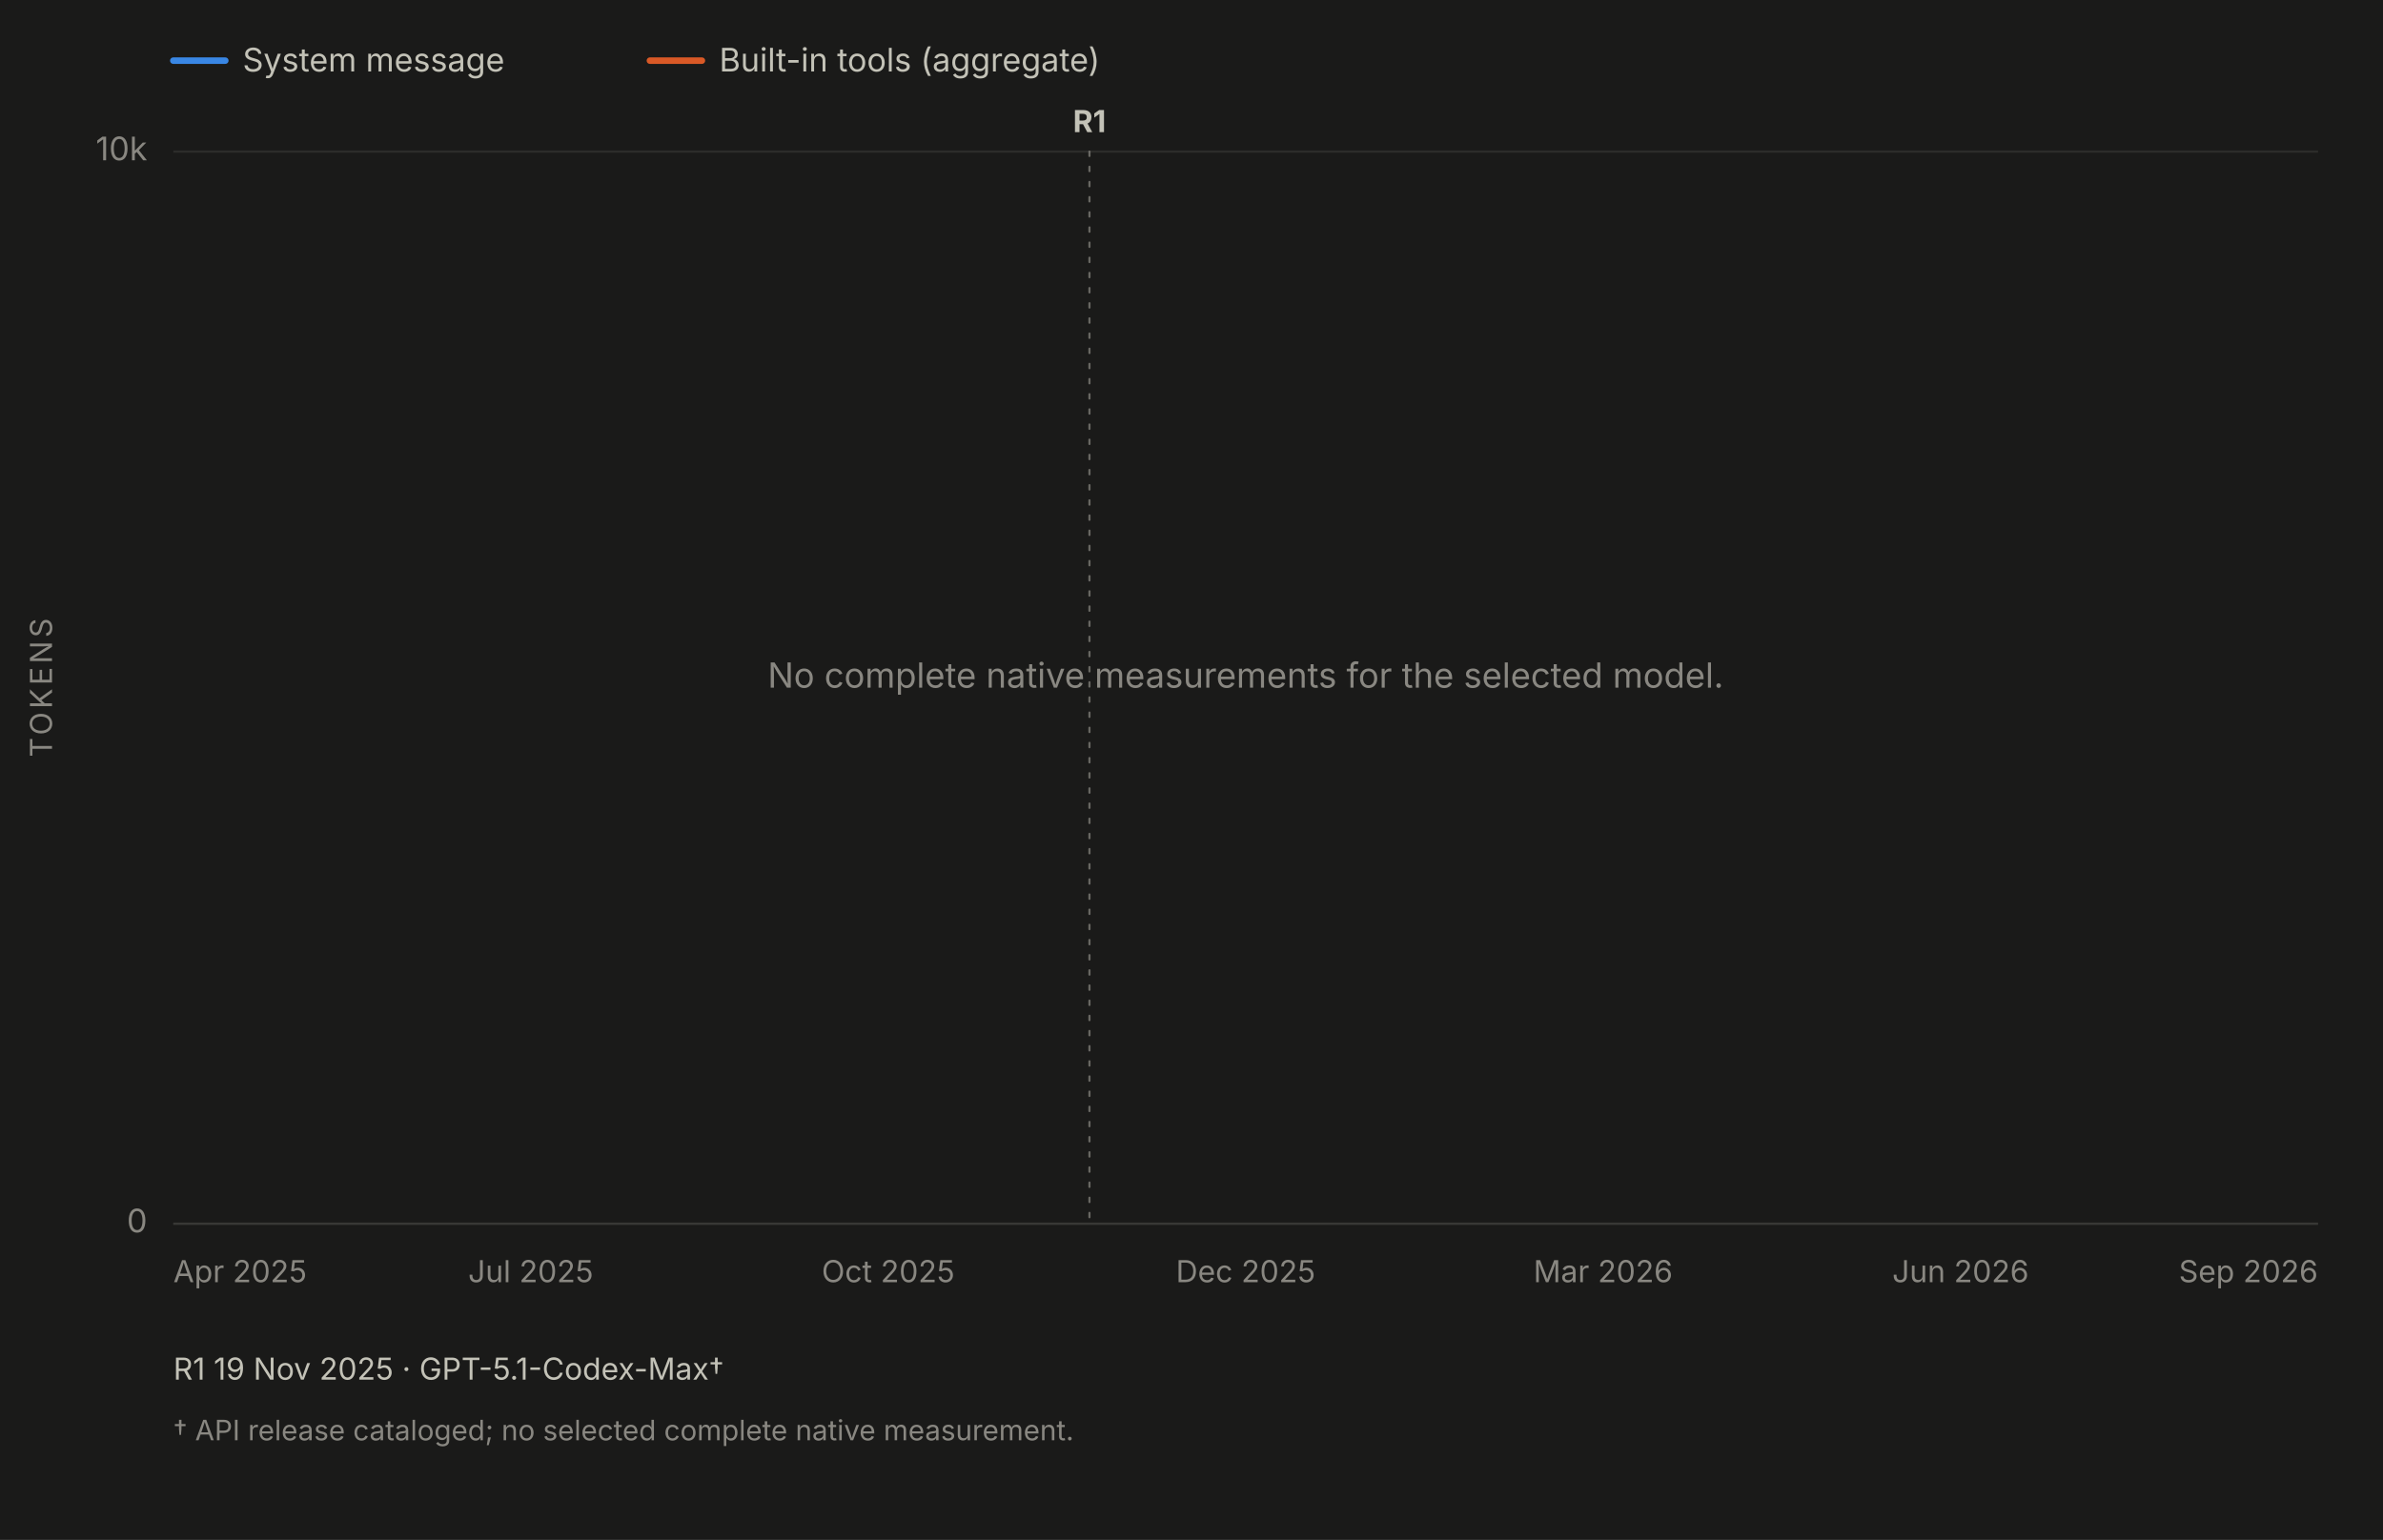
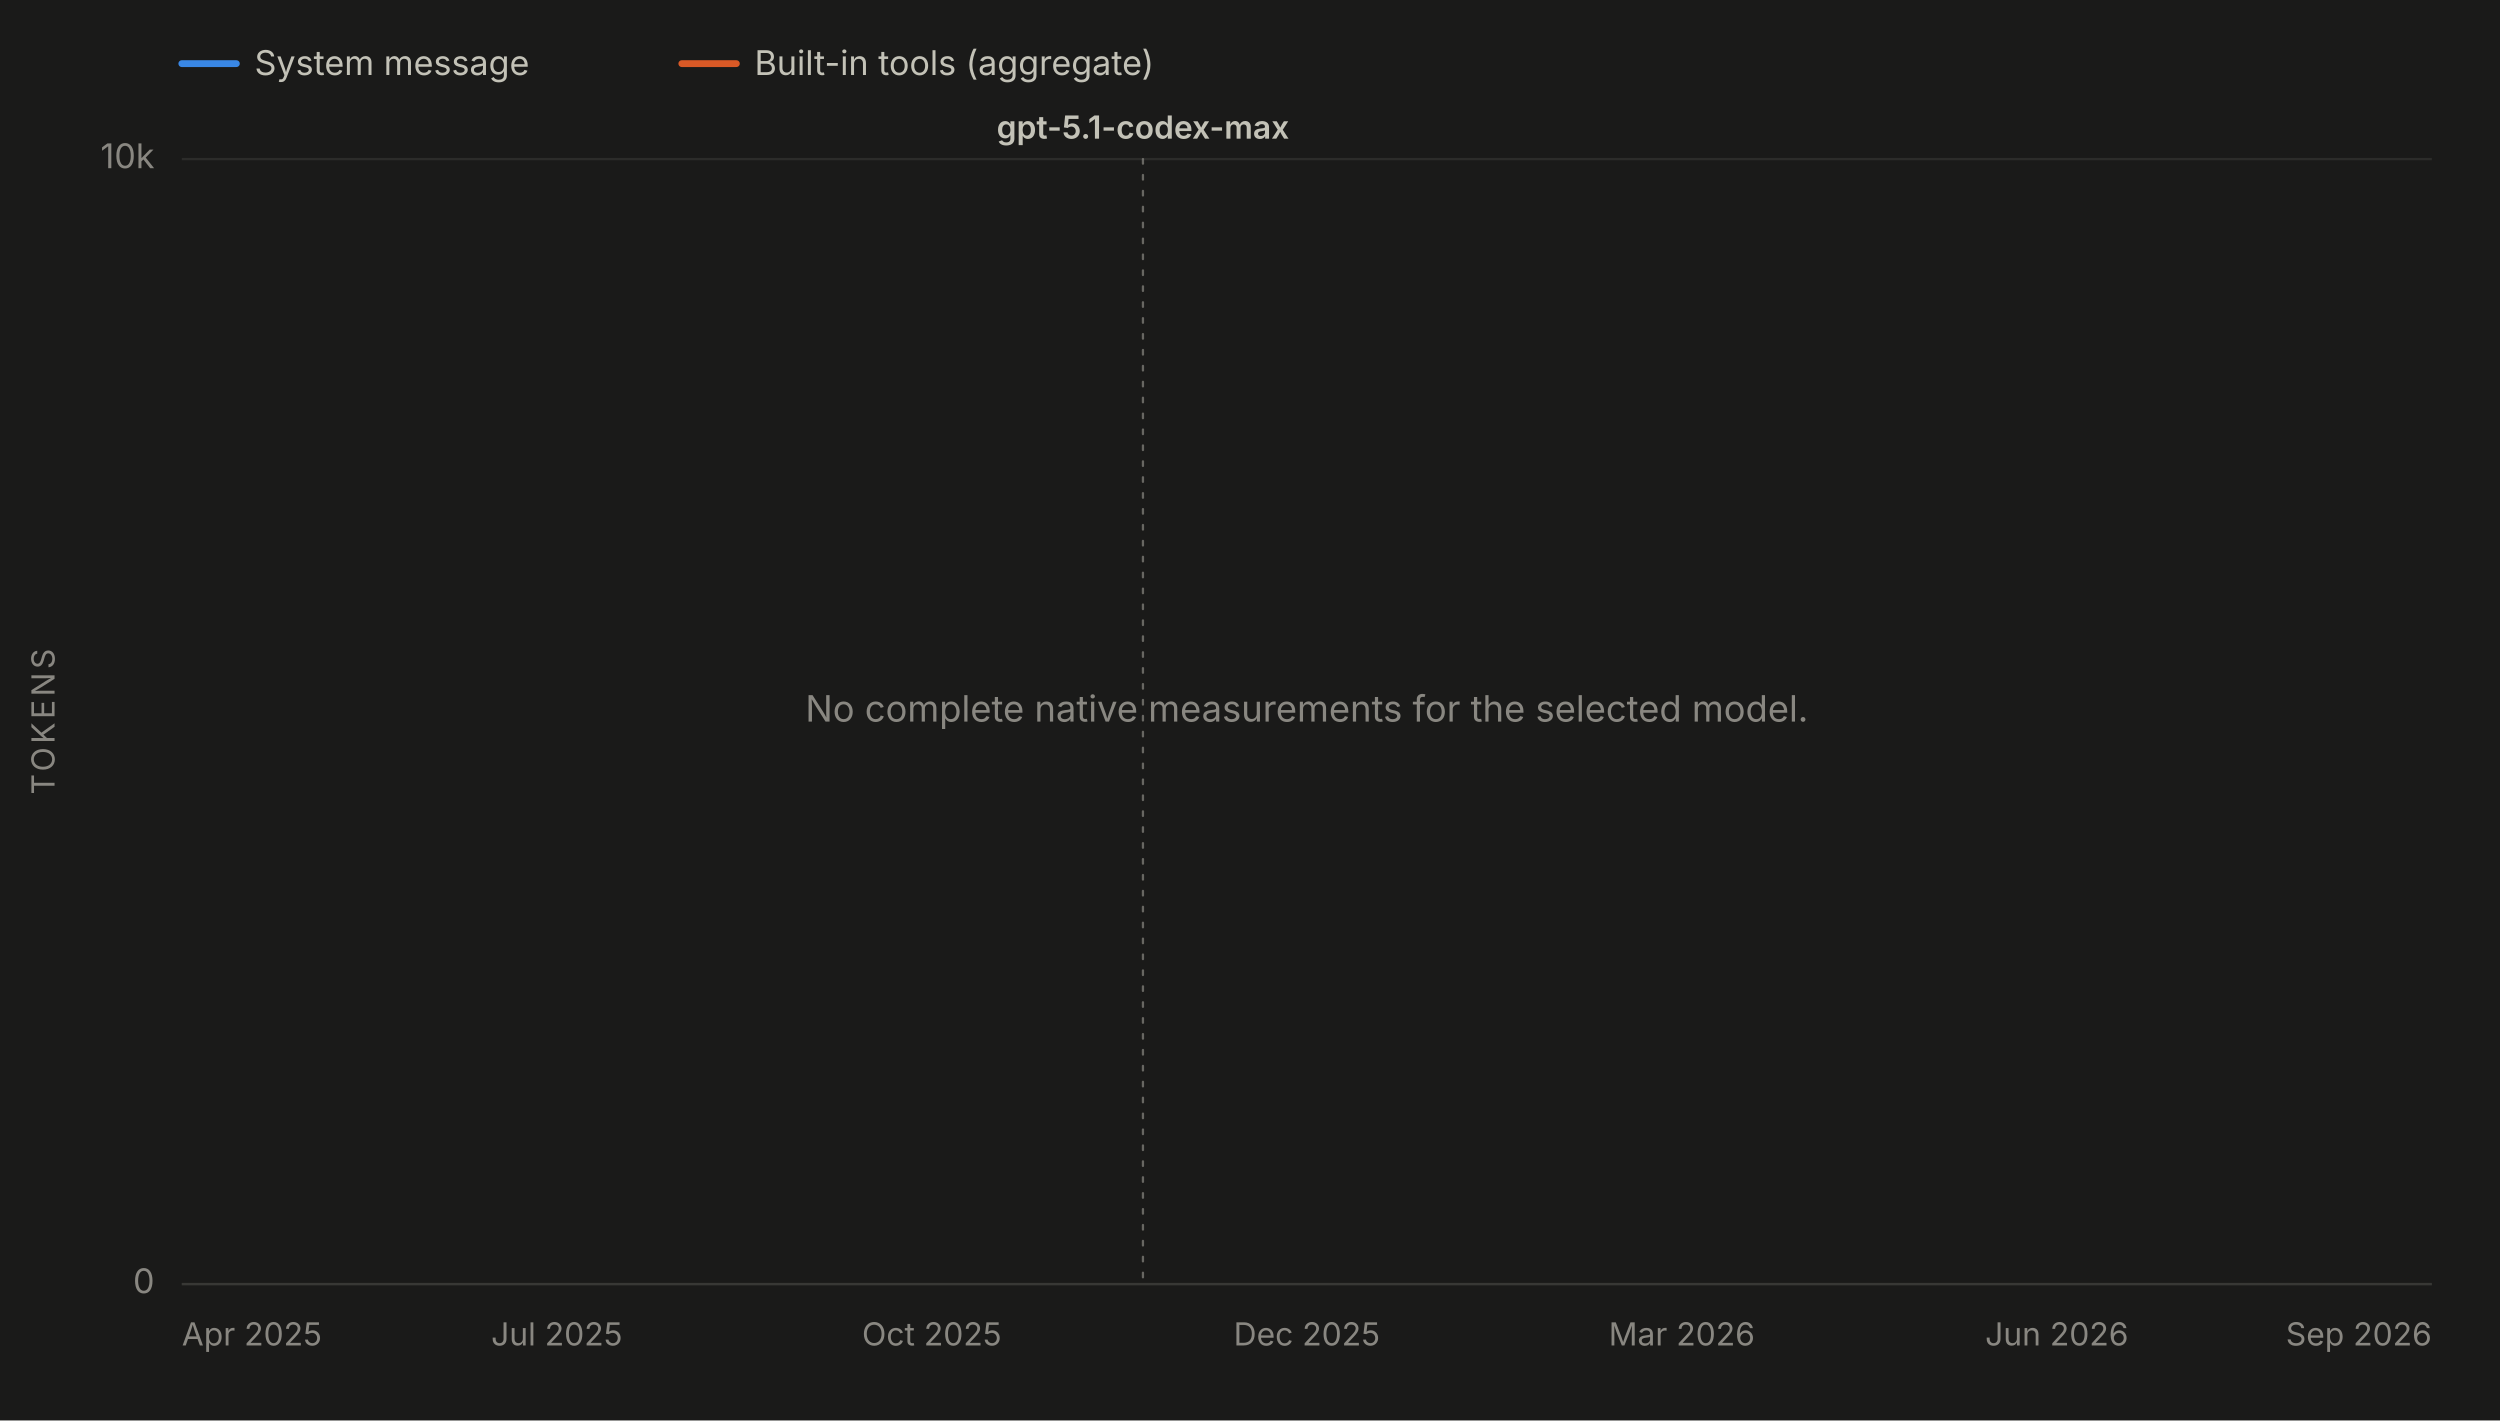
- <svg xmlns="http://www.w3.org/2000/svg" viewBox="0 0 1100 711" width="1100" height="711" role="img" aria-labelledby="chartTitle chartDesc" font-family="system-ui, -apple-system, 'Segoe UI', sans-serif">
-   <rect x="0" y="0" width="1100" height="711" fill="#1a1a19" />
+ <svg xmlns="http://www.w3.org/2000/svg" viewBox="0 0 1100 625" width="1100" height="625" role="img" aria-labelledby="chartTitle chartDesc" font-family="system-ui, -apple-system, 'Segoe UI', sans-serif">
+   <rect x="0" y="0" width="1100" height="625" fill="#1a1a19" />
  <line x1="80" y1="28" x2="104" y2="28" stroke="#3987e5" stroke-width="3" stroke-linecap="round" />
  <text x="112" y="33" font-size="15" fill="#c3c2b7">System message</text>
  <line x1="300" y1="28" x2="324" y2="28" stroke="#d95926" stroke-width="3" stroke-linecap="round" />
  <text x="332" y="33" font-size="15" fill="#c3c2b7">Built-in tools (aggregate)</text>
  <line x1="80" y1="565.0" x2="1070" y2="565.0" stroke="#2c2c2a" stroke-width="1" />
  <text x="68" y="569.0" font-size="15" fill="#898781" text-anchor="end">0</text>
  <line x1="80" y1="70.0" x2="1070" y2="70.0" stroke="#2c2c2a" stroke-width="1" />
  <text x="68" y="74.0" font-size="15" fill="#898781" text-anchor="end">10k</text>
  <text x="24" y="317.5" font-size="14" fill="#898781" text-anchor="middle" letter-spacing="1.5" transform="rotate(-90 24 317.5)">TOKENS</text>
  <line x1="80" y1="565" x2="1070" y2="565" stroke="#383835" stroke-width="1" />
  <text x="80.0" y="592" font-size="14" fill="#898781" text-anchor="start">Apr 2025</text>
  <text x="245.0" y="592" font-size="14" fill="#898781" text-anchor="middle">Jul 2025</text>
  <text x="410.0" y="592" font-size="14" fill="#898781" text-anchor="middle">Oct 2025</text>
  <text x="575.0" y="592" font-size="14" fill="#898781" text-anchor="middle">Dec 2025</text>
  <text x="740.0" y="592" font-size="14" fill="#898781" text-anchor="middle">Mar 2026</text>
  <text x="905.0" y="592" font-size="14" fill="#898781" text-anchor="middle">Jun 2026</text>
  <text x="1070.0" y="592" font-size="14" fill="#898781" text-anchor="end">Sep 2026</text>
  <g data-release-date="2025-11-19">
    <line x1="502.9" y1="70" x2="502.9" y2="565" stroke="#898781" stroke-width="1" stroke-dasharray="2,5" stroke-linecap="round" opacity="0.7" />
-     <text x="502.9" y="61.0" font-size="14" font-weight="700" fill="#c3c2b7" text-anchor="middle">R1</text>
+     <text x="502.9" y="61.0" font-size="14" font-weight="600" fill="#c3c2b7" text-anchor="middle">gpt-5.1-codex-max</text>
  </g>
  <text x="575.0" y="317.5" font-size="16" fill="#898781" text-anchor="middle">No complete native measurements for the selected model.</text>
-   <text x="80.0" y="637.0" font-size="14" fill="#c3c2b7">R1  19 Nov 2025 · GPT-5.1-Codex-Max†</text>
-   <text x="80" y="665.0" font-size="13" fill="#898781">† API release cataloged; no selected complete native measurement.</text>
</svg>
